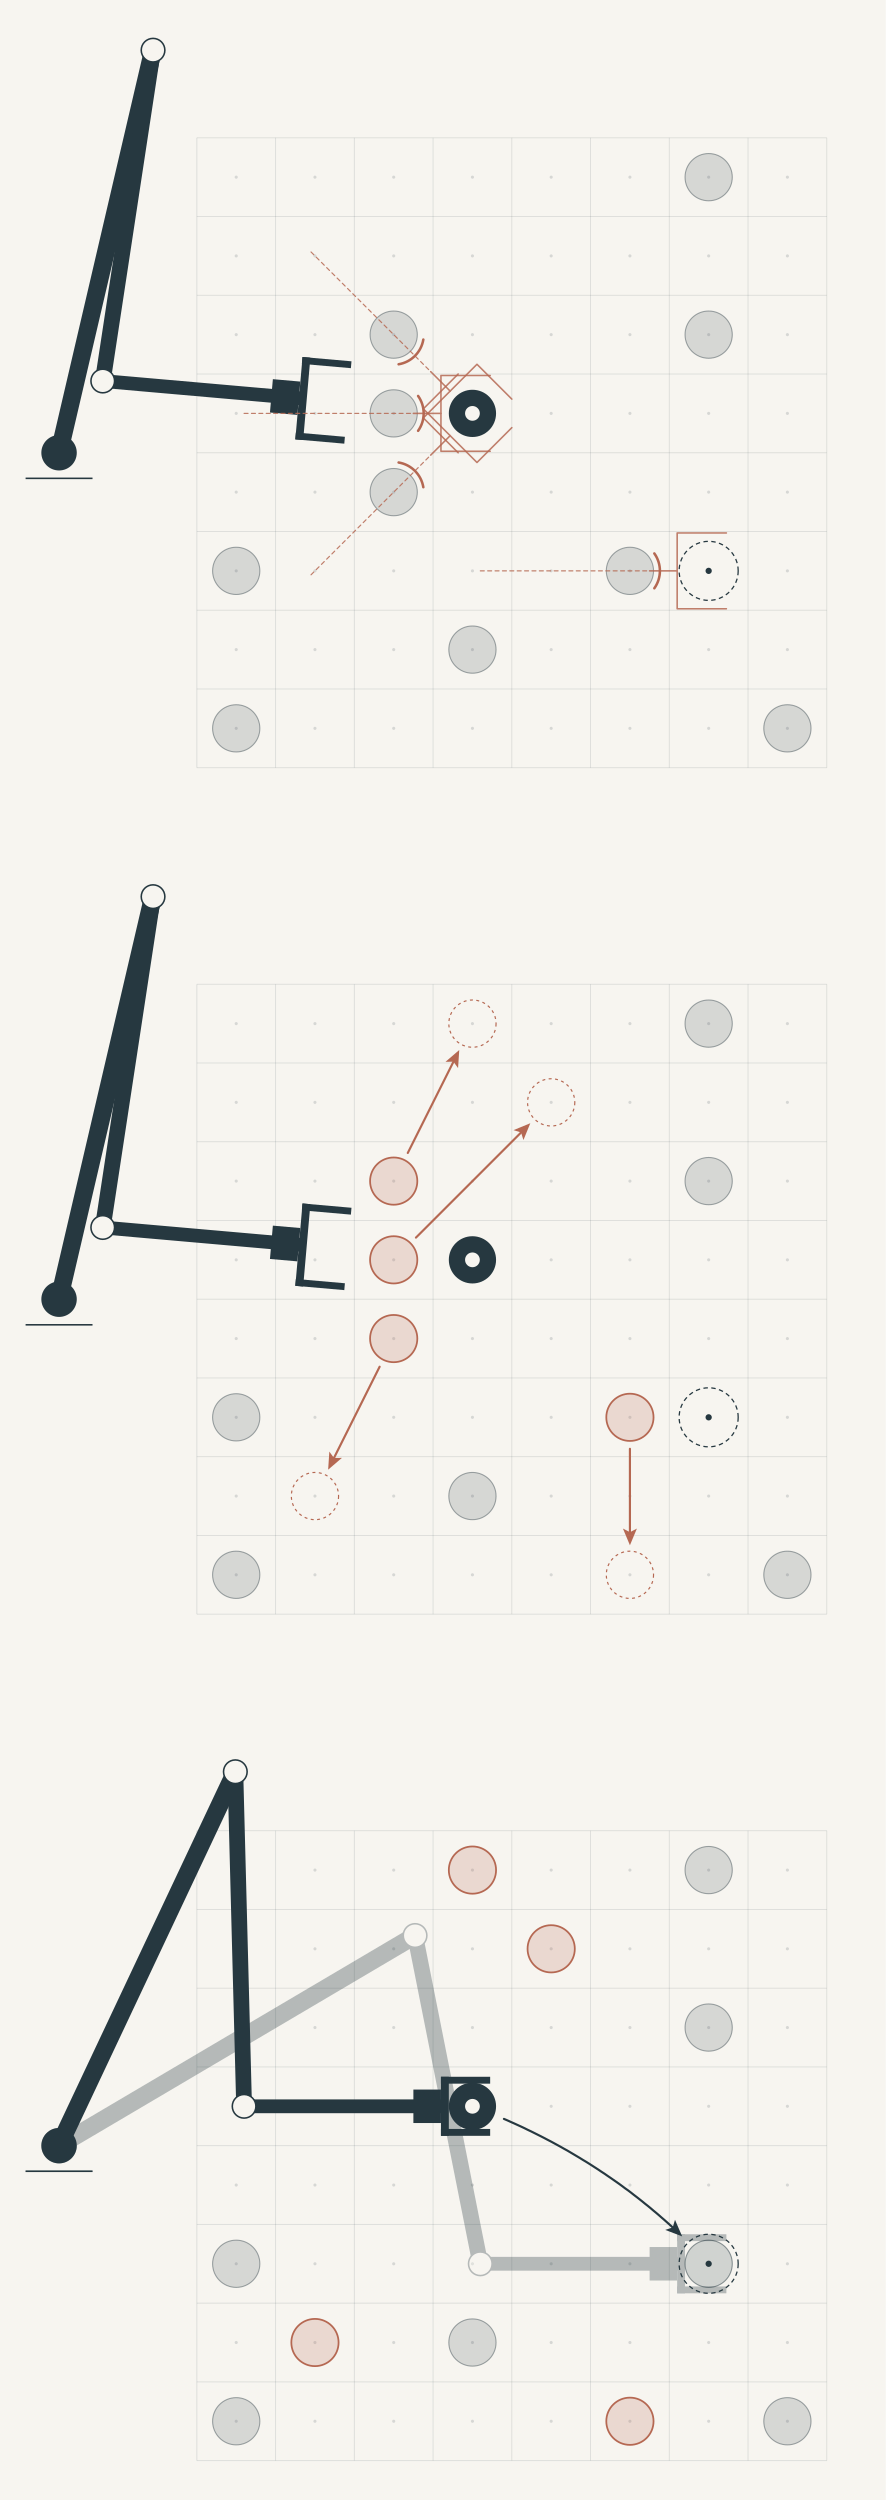
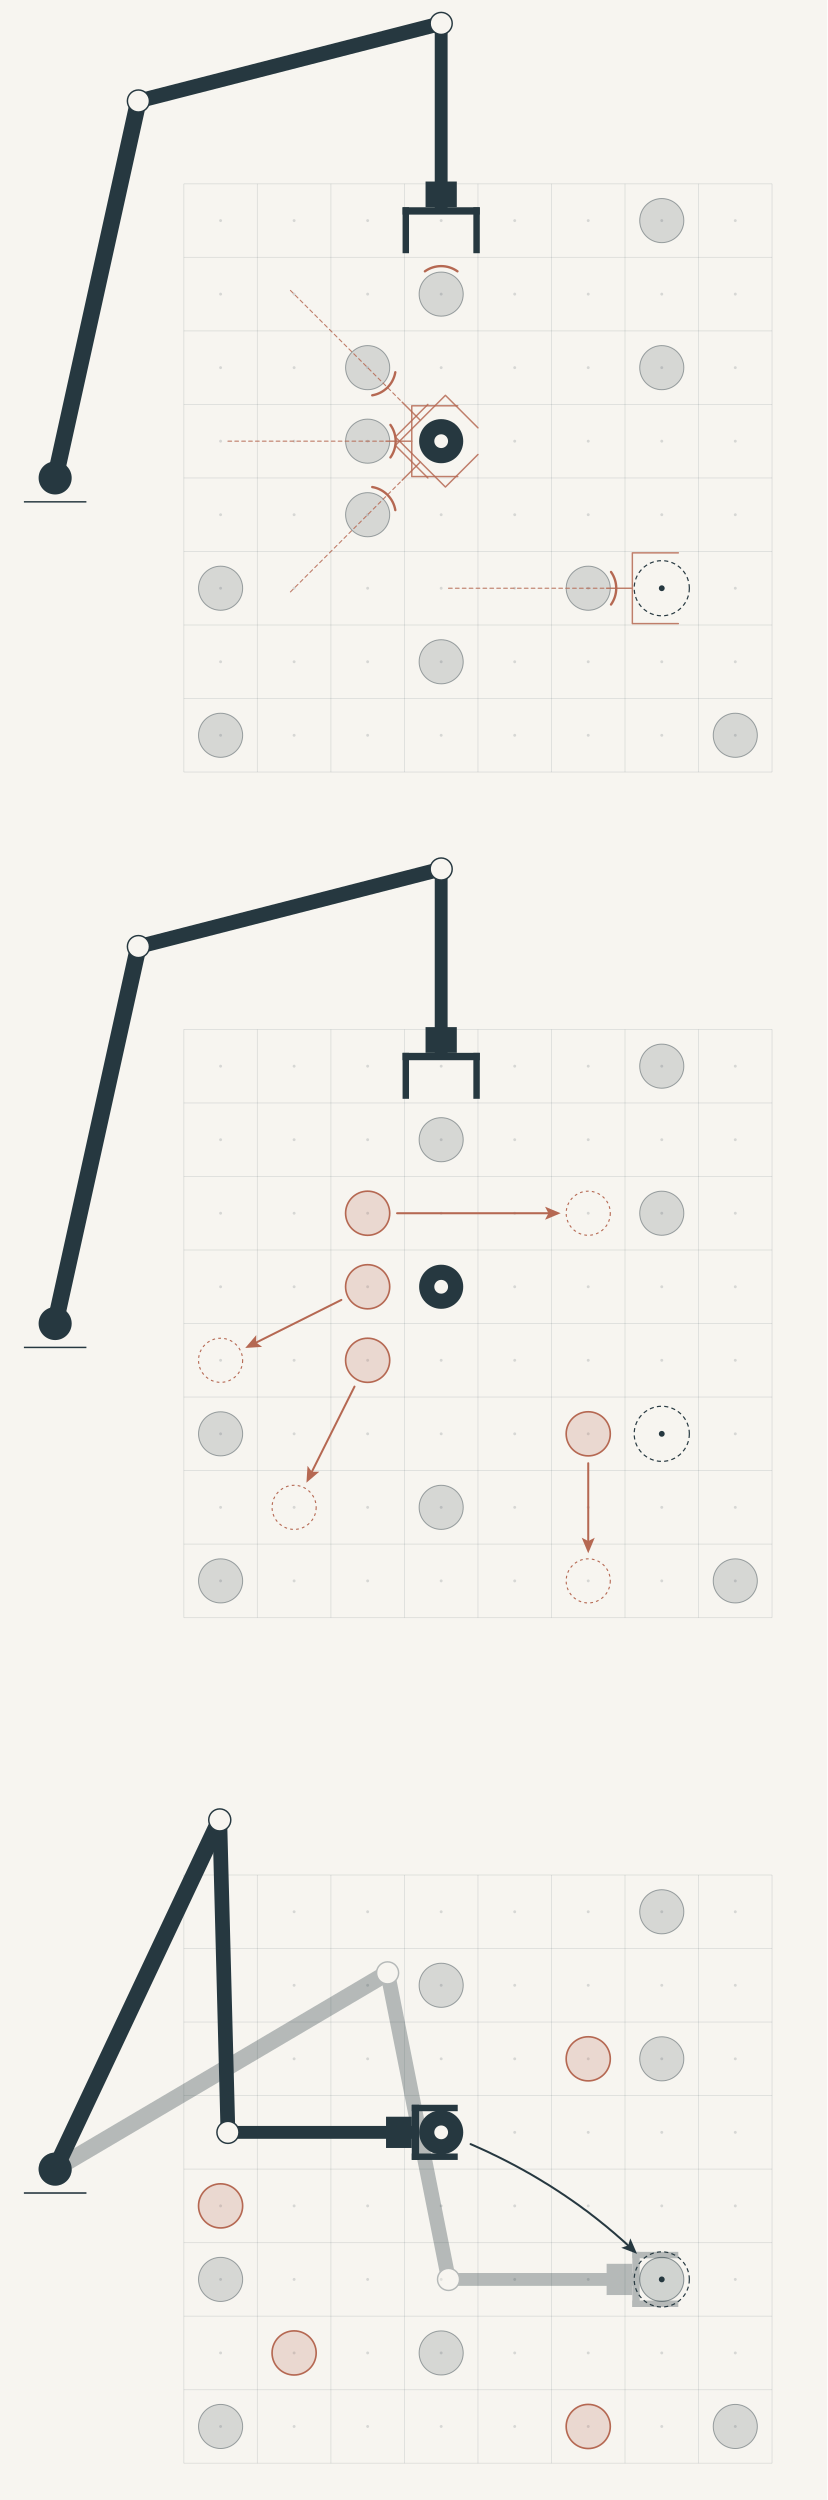
- <svg xmlns="http://www.w3.org/2000/svg" viewBox="0 0 900 2540" width="900" height="2540" fill="none" shape-rendering="geometricPrecision">
+ <svg xmlns="http://www.w3.org/2000/svg" viewBox="0 0 900 2720" width="900" height="2720" fill="none" shape-rendering="geometricPrecision">
  <rect width="100%" height="100%" fill="#F7F5F0" />
-   <svg id="panel-02_blocked_access" x="0" y="0" width="900" height="820" viewBox="400 60 900 820" overflow="hidden">
+   <svg id="panel-02_blocked_access" x="0" y="0" width="900" height="880" viewBox="400 0 900 880" overflow="hidden">
    <g id="lattice">
      <g id="lattice-lines" stroke="#263840" stroke-width="0.9" stroke-opacity="0.13" fill="none">
        <path d="M600,840 L600,200" />
        <path d="M680,840 L680,200" />
        <path d="M760,840 L760,200" />
        <path d="M840,840 L840,200" />
        <path d="M920,840 L920,200" />
        <path d="M1000,840 L1000,200" />
        <path d="M1080,840 L1080,200" />
        <path d="M1160,840 L1160,200" />
        <path d="M1240,840 L1240,200" />
        <path d="M600,840 L1240,840" />
        <path d="M600,760 L1240,760" />
        <path d="M600,680 L1240,680" />
        <path d="M600,600 L1240,600" />
        <path d="M600,520 L1240,520" />
        <path d="M600,440 L1240,440" />
        <path d="M600,360 L1240,360" />
        <path d="M600,280 L1240,280" />
        <path d="M600,200 L1240,200" />
      </g>
      <g id="lattice-centres">
        <circle cx="640" cy="800" r="1.6" fill="#263840" fill-opacity="0.16" />
        <circle cx="720" cy="800" r="1.6" fill="#263840" fill-opacity="0.16" />
        <circle cx="800" cy="800" r="1.6" fill="#263840" fill-opacity="0.16" />
        <circle cx="880" cy="800" r="1.6" fill="#263840" fill-opacity="0.16" />
        <circle cx="960" cy="800" r="1.6" fill="#263840" fill-opacity="0.16" />
        <circle cx="1040" cy="800" r="1.6" fill="#263840" fill-opacity="0.16" />
        <circle cx="1120" cy="800" r="1.6" fill="#263840" fill-opacity="0.16" />
        <circle cx="1200" cy="800" r="1.6" fill="#263840" fill-opacity="0.16" />
        <circle cx="640" cy="720" r="1.6" fill="#263840" fill-opacity="0.16" />
        <circle cx="720" cy="720" r="1.6" fill="#263840" fill-opacity="0.16" />
        <circle cx="800" cy="720" r="1.6" fill="#263840" fill-opacity="0.16" />
        <circle cx="880" cy="720" r="1.6" fill="#263840" fill-opacity="0.16" />
        <circle cx="960" cy="720" r="1.6" fill="#263840" fill-opacity="0.16" />
        <circle cx="1040" cy="720" r="1.6" fill="#263840" fill-opacity="0.16" />
        <circle cx="1120" cy="720" r="1.6" fill="#263840" fill-opacity="0.16" />
        <circle cx="1200" cy="720" r="1.6" fill="#263840" fill-opacity="0.16" />
        <circle cx="640" cy="640" r="1.6" fill="#263840" fill-opacity="0.16" />
        <circle cx="720" cy="640" r="1.6" fill="#263840" fill-opacity="0.16" />
        <circle cx="800" cy="640" r="1.6" fill="#263840" fill-opacity="0.16" />
        <circle cx="880" cy="640" r="1.6" fill="#263840" fill-opacity="0.16" />
        <circle cx="960" cy="640" r="1.6" fill="#263840" fill-opacity="0.16" />
        <circle cx="1040" cy="640" r="1.6" fill="#263840" fill-opacity="0.16" />
        <circle cx="1120" cy="640" r="1.6" fill="#263840" fill-opacity="0.16" />
        <circle cx="1200" cy="640" r="1.6" fill="#263840" fill-opacity="0.16" />
        <circle cx="640" cy="560" r="1.6" fill="#263840" fill-opacity="0.16" />
        <circle cx="720" cy="560" r="1.6" fill="#263840" fill-opacity="0.16" />
        <circle cx="800" cy="560" r="1.6" fill="#263840" fill-opacity="0.16" />
        <circle cx="880" cy="560" r="1.6" fill="#263840" fill-opacity="0.16" />
        <circle cx="960" cy="560" r="1.6" fill="#263840" fill-opacity="0.16" />
        <circle cx="1040" cy="560" r="1.6" fill="#263840" fill-opacity="0.16" />
        <circle cx="1120" cy="560" r="1.6" fill="#263840" fill-opacity="0.16" />
        <circle cx="1200" cy="560" r="1.6" fill="#263840" fill-opacity="0.16" />
        <circle cx="640" cy="480" r="1.6" fill="#263840" fill-opacity="0.16" />
        <circle cx="720" cy="480" r="1.6" fill="#263840" fill-opacity="0.16" />
        <circle cx="800" cy="480" r="1.6" fill="#263840" fill-opacity="0.16" />
        <circle cx="880" cy="480" r="1.6" fill="#263840" fill-opacity="0.16" />
        <circle cx="960" cy="480" r="1.6" fill="#263840" fill-opacity="0.16" />
        <circle cx="1040" cy="480" r="1.6" fill="#263840" fill-opacity="0.16" />
        <circle cx="1120" cy="480" r="1.6" fill="#263840" fill-opacity="0.16" />
        <circle cx="1200" cy="480" r="1.6" fill="#263840" fill-opacity="0.16" />
        <circle cx="640" cy="400" r="1.6" fill="#263840" fill-opacity="0.16" />
        <circle cx="720" cy="400" r="1.6" fill="#263840" fill-opacity="0.16" />
        <circle cx="800" cy="400" r="1.6" fill="#263840" fill-opacity="0.16" />
        <circle cx="880" cy="400" r="1.6" fill="#263840" fill-opacity="0.16" />
        <circle cx="960" cy="400" r="1.6" fill="#263840" fill-opacity="0.16" />
        <circle cx="1040" cy="400" r="1.6" fill="#263840" fill-opacity="0.16" />
        <circle cx="1120" cy="400" r="1.6" fill="#263840" fill-opacity="0.16" />
        <circle cx="1200" cy="400" r="1.6" fill="#263840" fill-opacity="0.16" />
        <circle cx="640" cy="320" r="1.6" fill="#263840" fill-opacity="0.16" />
        <circle cx="720" cy="320" r="1.6" fill="#263840" fill-opacity="0.16" />
        <circle cx="800" cy="320" r="1.6" fill="#263840" fill-opacity="0.16" />
        <circle cx="880" cy="320" r="1.6" fill="#263840" fill-opacity="0.16" />
        <circle cx="960" cy="320" r="1.6" fill="#263840" fill-opacity="0.16" />
        <circle cx="1040" cy="320" r="1.6" fill="#263840" fill-opacity="0.16" />
        <circle cx="1120" cy="320" r="1.6" fill="#263840" fill-opacity="0.16" />
        <circle cx="1200" cy="320" r="1.6" fill="#263840" fill-opacity="0.16" />
        <circle cx="640" cy="240" r="1.6" fill="#263840" fill-opacity="0.16" />
        <circle cx="720" cy="240" r="1.6" fill="#263840" fill-opacity="0.16" />
        <circle cx="800" cy="240" r="1.6" fill="#263840" fill-opacity="0.16" />
        <circle cx="880" cy="240" r="1.6" fill="#263840" fill-opacity="0.16" />
        <circle cx="960" cy="240" r="1.6" fill="#263840" fill-opacity="0.16" />
        <circle cx="1040" cy="240" r="1.6" fill="#263840" fill-opacity="0.16" />
        <circle cx="1120" cy="240" r="1.6" fill="#263840" fill-opacity="0.16" />
        <circle cx="1200" cy="240" r="1.6" fill="#263840" fill-opacity="0.16" />
      </g>
    </g>
    <g id="goal">
      <circle cx="1120" cy="640" r="30" fill="none" stroke="#263840" stroke-width="1.3" stroke-dasharray="4.5 3.5" />
      <circle cx="1120" cy="640" r="3.2" fill="#263840" />
    </g>
    <g id="discs-context">
      <circle cx="1120" cy="240" r="24" id="c0" fill="#263840" fill-opacity="0.16" stroke="#263840" stroke-opacity="0.42" stroke-width="1.1" />
      <circle cx="1120" cy="400" r="24" id="c1" fill="#263840" fill-opacity="0.16" stroke="#263840" stroke-opacity="0.42" stroke-width="1.1" />
      <circle cx="640" cy="800" r="24" id="c2" fill="#263840" fill-opacity="0.16" stroke="#263840" stroke-opacity="0.42" stroke-width="1.1" />
      <circle cx="880" cy="720" r="24" id="c3" fill="#263840" fill-opacity="0.16" stroke="#263840" stroke-opacity="0.42" stroke-width="1.1" />
      <circle cx="1200" cy="800" r="24" id="c4" fill="#263840" fill-opacity="0.16" stroke="#263840" stroke-opacity="0.42" stroke-width="1.1" />
      <circle cx="640" cy="640" r="24" id="c5" fill="#263840" fill-opacity="0.16" stroke="#263840" stroke-opacity="0.42" stroke-width="1.1" />
+       <circle cx="880" cy="320" r="24" id="c6" fill="#263840" fill-opacity="0.16" stroke="#263840" stroke-opacity="0.42" stroke-width="1.1" />
    </g>
    <g id="blockers-initial">
      <circle cx="800" cy="400" r="24" id="b1" fill="#263840" fill-opacity="0.16" stroke="#263840" stroke-opacity="0.42" stroke-width="1.1" />
      <circle cx="800" cy="560" r="24" id="b2" fill="#263840" fill-opacity="0.16" stroke="#263840" stroke-opacity="0.42" stroke-width="1.1" />
      <circle cx="800" cy="480" r="24" id="b3" fill="#263840" fill-opacity="0.16" stroke="#263840" stroke-opacity="0.42" stroke-width="1.1" />
      <circle cx="1040" cy="640" r="24" id="b4" fill="#263840" fill-opacity="0.16" stroke="#263840" stroke-opacity="0.42" stroke-width="1.1" />
    </g>
    <g id="target">
      <circle cx="880" cy="480" r="24" fill="#263840" />
      <circle cx="880" cy="480" r="7.5" fill="#F7F5F0" />
    </g>
    <g id="robot-approach" opacity="1">
      <path d="M426,546 L494,546" stroke="#263840" stroke-width="1.6" />
      <circle cx="460" cy="520" r="18" fill="#263840" />
      <circle cx="460" cy="520" r="5.5" fill="#F7F5F0" />
-       <path d="M460,520 L555.5,111" stroke="#263840" stroke-width="18" stroke-linecap="round" />
-       <path d="M555.5,111 L504.4,447.1" stroke="#263840" stroke-width="16" stroke-linecap="round" />
-       <path d="M504.4,447.1 L703.7,464.6" stroke="#263840" stroke-width="14" stroke-linecap="round" />
-       <rect x="-14" y="-17" width="28" height="34" transform="translate(689.7 463.4) rotate(5)" fill="#263840" />
-       <rect x="-4" y="-42" width="8" height="84" transform="translate(707.7 464.9) rotate(5)" fill="#263840" />
-       <rect x="-25" y="-3.5" width="50" height="7" transform="translate(725.2 505.1) rotate(5)" fill="#263840" />
-       <rect x="-25" y="-3.5" width="50" height="7" transform="translate(731.9 428.4) rotate(5)" fill="#263840" />
-       <circle cx="555.5" cy="111" r="12" fill="#F7F5F0" stroke="#263840" stroke-width="1.6" />
-       <circle cx="504.4" cy="447.1" r="12" fill="#F7F5F0" stroke="#263840" stroke-width="1.6" />
+       <path d="M460,520 L550.6,109.9" stroke="#263840" stroke-width="18" stroke-linecap="round" />
+       <path d="M550.6,109.9 L880,25.5" stroke="#263840" stroke-width="16" stroke-linecap="round" />
+       <path d="M880,25.5 L880,225.5" stroke="#263840" stroke-width="14" stroke-linecap="round" />
+       <rect x="-14" y="-17" width="28" height="34" transform="translate(880 211.5) rotate(90)" fill="#263840" />
+       <rect x="-4" y="-42" width="8" height="84" transform="translate(880 229.5) rotate(90)" fill="#263840" />
+       <rect x="-25" y="-3.5" width="50" height="7" transform="translate(841.5 250.5) rotate(90)" fill="#263840" />
+       <rect x="-25" y="-3.5" width="50" height="7" transform="translate(918.5 250.5) rotate(90)" fill="#263840" />
+       <circle cx="550.6" cy="109.9" r="12" fill="#F7F5F0" stroke="#263840" stroke-width="1.6" />
+       <circle cx="880" cy="25.5" r="12" fill="#F7F5F0" stroke="#263840" stroke-width="1.6" />
    </g>
    <g id="blocked-modes">
      <g id="mode-target-0" opacity="0.85">
        <path d="M648,480 L820,480" stroke="#B56852" stroke-width="1.2" stroke-dasharray="4 3.5" stroke-linecap="round" />
        <path d="M820,480 L848,480" stroke="#B56852" stroke-width="1.6" stroke-linecap="round" />
        <path d="M898,441.5 L848,441.5 L848,518.5 L898,518.5" stroke="#B56852" stroke-width="1.6" stroke-linecap="round" stroke-linejoin="round" fill="none" />
      </g>
      <g id="mode-target-1" opacity="0.85">
        <path d="M716,644 L837.6,522.4" stroke="#B56852" stroke-width="1.2" stroke-dasharray="4 3.5" stroke-linecap="round" />
        <path d="M837.6,522.4 L857.4,502.6" stroke="#B56852" stroke-width="1.6" stroke-linecap="round" />
        <path d="M865.5,440 L830.1,475.4 L884.6,529.9 L920,494.5" stroke="#B56852" stroke-width="1.6" stroke-linecap="round" stroke-linejoin="round" fill="none" />
      </g>
      <g id="mode-target-2" opacity="0.85">
        <path d="M716,316 L837.6,437.6" stroke="#B56852" stroke-width="1.2" stroke-dasharray="4 3.5" stroke-linecap="round" />
        <path d="M837.6,437.6 L857.4,457.4" stroke="#B56852" stroke-width="1.6" stroke-linecap="round" />
        <path d="M920,465.5 L884.6,430.1 L830.1,484.6 L865.5,520" stroke="#B56852" stroke-width="1.6" stroke-linecap="round" stroke-linejoin="round" fill="none" />
      </g>
      <g id="mode-goal-3" opacity="0.85">
        <path d="M888,640 L1060,640" stroke="#B56852" stroke-width="1.2" stroke-dasharray="4 3.5" stroke-linecap="round" />
        <path d="M1060,640 L1088,640" stroke="#B56852" stroke-width="1.6" stroke-linecap="round" />
        <path d="M1138,601.5 L1088,601.5 L1088,678.5 L1138,678.5" stroke="#B56852" stroke-width="1.6" stroke-linecap="round" stroke-linejoin="round" fill="none" />
      </g>
    </g>
    <g id="blocked-contacts">
      <path id="contact-b1" d="M805,430.1 A30.5,30.5 0 0 0 830.1,405" fill="none" stroke="#B56852" stroke-width="2.6" stroke-linecap="round" />
      <path id="contact-b2" d="M830.1,555 A30.5,30.5 0 0 0 805,529.9" fill="none" stroke="#B56852" stroke-width="2.6" stroke-linecap="round" />
      <path id="contact-b3" d="M824.8,497.7 A30.5,30.5 0 0 0 824.8,462.3" fill="none" stroke="#B56852" stroke-width="2.6" stroke-linecap="round" />
      <path id="contact-b4" d="M1064.8,657.7 A30.5,30.5 0 0 0 1064.8,622.3" fill="none" stroke="#B56852" stroke-width="2.6" stroke-linecap="round" />
+       <path id="contact-c6" d="M897.7,295.2 A30.5,30.5 0 0 0 862.3,295.2" fill="none" stroke="#B56852" stroke-width="2.6" stroke-linecap="round" />
    </g>
  </svg>
-   <svg id="panel-04_relocation_arrows" x="0" y="860" width="900" height="820" viewBox="400 60 900 820" overflow="hidden">
+   <svg id="panel-04_relocation_arrows" x="0" y="920" width="900" height="880" viewBox="400 0 900 880" overflow="hidden">
    <g id="lattice">
      <g id="lattice-lines" stroke="#263840" stroke-width="0.9" stroke-opacity="0.13" fill="none">
        <path d="M600,840 L600,200" />
        <path d="M680,840 L680,200" />
        <path d="M760,840 L760,200" />
        <path d="M840,840 L840,200" />
        <path d="M920,840 L920,200" />
        <path d="M1000,840 L1000,200" />
        <path d="M1080,840 L1080,200" />
        <path d="M1160,840 L1160,200" />
        <path d="M1240,840 L1240,200" />
        <path d="M600,840 L1240,840" />
        <path d="M600,760 L1240,760" />
        <path d="M600,680 L1240,680" />
        <path d="M600,600 L1240,600" />
        <path d="M600,520 L1240,520" />
        <path d="M600,440 L1240,440" />
        <path d="M600,360 L1240,360" />
        <path d="M600,280 L1240,280" />
        <path d="M600,200 L1240,200" />
      </g>
      <g id="lattice-centres">
        <circle cx="640" cy="800" r="1.6" fill="#263840" fill-opacity="0.16" />
        <circle cx="720" cy="800" r="1.6" fill="#263840" fill-opacity="0.16" />
        <circle cx="800" cy="800" r="1.6" fill="#263840" fill-opacity="0.16" />
        <circle cx="880" cy="800" r="1.6" fill="#263840" fill-opacity="0.16" />
        <circle cx="960" cy="800" r="1.6" fill="#263840" fill-opacity="0.16" />
        <circle cx="1040" cy="800" r="1.6" fill="#263840" fill-opacity="0.16" />
        <circle cx="1120" cy="800" r="1.6" fill="#263840" fill-opacity="0.16" />
        <circle cx="1200" cy="800" r="1.6" fill="#263840" fill-opacity="0.16" />
        <circle cx="640" cy="720" r="1.6" fill="#263840" fill-opacity="0.16" />
        <circle cx="720" cy="720" r="1.6" fill="#263840" fill-opacity="0.16" />
        <circle cx="800" cy="720" r="1.6" fill="#263840" fill-opacity="0.16" />
        <circle cx="880" cy="720" r="1.6" fill="#263840" fill-opacity="0.16" />
        <circle cx="960" cy="720" r="1.6" fill="#263840" fill-opacity="0.16" />
        <circle cx="1040" cy="720" r="1.6" fill="#263840" fill-opacity="0.16" />
        <circle cx="1120" cy="720" r="1.6" fill="#263840" fill-opacity="0.16" />
        <circle cx="1200" cy="720" r="1.6" fill="#263840" fill-opacity="0.16" />
        <circle cx="640" cy="640" r="1.6" fill="#263840" fill-opacity="0.16" />
        <circle cx="720" cy="640" r="1.6" fill="#263840" fill-opacity="0.16" />
        <circle cx="800" cy="640" r="1.6" fill="#263840" fill-opacity="0.16" />
        <circle cx="880" cy="640" r="1.6" fill="#263840" fill-opacity="0.16" />
        <circle cx="960" cy="640" r="1.6" fill="#263840" fill-opacity="0.16" />
        <circle cx="1040" cy="640" r="1.6" fill="#263840" fill-opacity="0.16" />
        <circle cx="1120" cy="640" r="1.6" fill="#263840" fill-opacity="0.16" />
        <circle cx="1200" cy="640" r="1.6" fill="#263840" fill-opacity="0.16" />
        <circle cx="640" cy="560" r="1.6" fill="#263840" fill-opacity="0.16" />
        <circle cx="720" cy="560" r="1.6" fill="#263840" fill-opacity="0.16" />
        <circle cx="800" cy="560" r="1.6" fill="#263840" fill-opacity="0.16" />
        <circle cx="880" cy="560" r="1.6" fill="#263840" fill-opacity="0.16" />
        <circle cx="960" cy="560" r="1.6" fill="#263840" fill-opacity="0.16" />
        <circle cx="1040" cy="560" r="1.6" fill="#263840" fill-opacity="0.16" />
        <circle cx="1120" cy="560" r="1.6" fill="#263840" fill-opacity="0.16" />
        <circle cx="1200" cy="560" r="1.6" fill="#263840" fill-opacity="0.16" />
        <circle cx="640" cy="480" r="1.6" fill="#263840" fill-opacity="0.16" />
        <circle cx="720" cy="480" r="1.6" fill="#263840" fill-opacity="0.16" />
        <circle cx="800" cy="480" r="1.6" fill="#263840" fill-opacity="0.16" />
        <circle cx="880" cy="480" r="1.6" fill="#263840" fill-opacity="0.16" />
        <circle cx="960" cy="480" r="1.6" fill="#263840" fill-opacity="0.16" />
        <circle cx="1040" cy="480" r="1.6" fill="#263840" fill-opacity="0.16" />
        <circle cx="1120" cy="480" r="1.6" fill="#263840" fill-opacity="0.16" />
        <circle cx="1200" cy="480" r="1.6" fill="#263840" fill-opacity="0.16" />
        <circle cx="640" cy="400" r="1.6" fill="#263840" fill-opacity="0.16" />
        <circle cx="720" cy="400" r="1.6" fill="#263840" fill-opacity="0.16" />
        <circle cx="800" cy="400" r="1.6" fill="#263840" fill-opacity="0.16" />
        <circle cx="880" cy="400" r="1.6" fill="#263840" fill-opacity="0.16" />
        <circle cx="960" cy="400" r="1.6" fill="#263840" fill-opacity="0.16" />
        <circle cx="1040" cy="400" r="1.6" fill="#263840" fill-opacity="0.16" />
        <circle cx="1120" cy="400" r="1.6" fill="#263840" fill-opacity="0.16" />
        <circle cx="1200" cy="400" r="1.6" fill="#263840" fill-opacity="0.16" />
        <circle cx="640" cy="320" r="1.6" fill="#263840" fill-opacity="0.16" />
        <circle cx="720" cy="320" r="1.6" fill="#263840" fill-opacity="0.16" />
        <circle cx="800" cy="320" r="1.6" fill="#263840" fill-opacity="0.16" />
        <circle cx="880" cy="320" r="1.6" fill="#263840" fill-opacity="0.16" />
        <circle cx="960" cy="320" r="1.6" fill="#263840" fill-opacity="0.16" />
        <circle cx="1040" cy="320" r="1.6" fill="#263840" fill-opacity="0.16" />
        <circle cx="1120" cy="320" r="1.6" fill="#263840" fill-opacity="0.16" />
        <circle cx="1200" cy="320" r="1.6" fill="#263840" fill-opacity="0.16" />
        <circle cx="640" cy="240" r="1.6" fill="#263840" fill-opacity="0.16" />
        <circle cx="720" cy="240" r="1.6" fill="#263840" fill-opacity="0.16" />
        <circle cx="800" cy="240" r="1.6" fill="#263840" fill-opacity="0.16" />
        <circle cx="880" cy="240" r="1.6" fill="#263840" fill-opacity="0.16" />
        <circle cx="960" cy="240" r="1.6" fill="#263840" fill-opacity="0.16" />
        <circle cx="1040" cy="240" r="1.6" fill="#263840" fill-opacity="0.16" />
        <circle cx="1120" cy="240" r="1.6" fill="#263840" fill-opacity="0.16" />
        <circle cx="1200" cy="240" r="1.6" fill="#263840" fill-opacity="0.16" />
      </g>
    </g>
    <g id="goal">
      <circle cx="1120" cy="640" r="30" fill="none" stroke="#263840" stroke-width="1.3" stroke-dasharray="4.5 3.5" />
      <circle cx="1120" cy="640" r="3.2" fill="#263840" />
    </g>
    <g id="discs-context">
      <circle cx="1120" cy="240" r="24" id="c0" fill="#263840" fill-opacity="0.16" stroke="#263840" stroke-opacity="0.42" stroke-width="1.1" />
      <circle cx="1120" cy="400" r="24" id="c1" fill="#263840" fill-opacity="0.16" stroke="#263840" stroke-opacity="0.42" stroke-width="1.1" />
      <circle cx="640" cy="800" r="24" id="c2" fill="#263840" fill-opacity="0.16" stroke="#263840" stroke-opacity="0.42" stroke-width="1.1" />
      <circle cx="880" cy="720" r="24" id="c3" fill="#263840" fill-opacity="0.16" stroke="#263840" stroke-opacity="0.42" stroke-width="1.1" />
      <circle cx="1200" cy="800" r="24" id="c4" fill="#263840" fill-opacity="0.16" stroke="#263840" stroke-opacity="0.42" stroke-width="1.1" />
      <circle cx="640" cy="640" r="24" id="c5" fill="#263840" fill-opacity="0.16" stroke="#263840" stroke-opacity="0.42" stroke-width="1.1" />
+       <circle cx="880" cy="320" r="24" id="c6" fill="#263840" fill-opacity="0.16" stroke="#263840" stroke-opacity="0.42" stroke-width="1.1" />
    </g>
    <g id="blockers-highlight">
      <circle cx="800" cy="400" r="24" id="b1-hl" fill="#B56852" fill-opacity="0.20" stroke="#B56852" stroke-width="1.8" />
      <circle cx="800" cy="560" r="24" id="b2-hl" fill="#B56852" fill-opacity="0.20" stroke="#B56852" stroke-width="1.8" />
      <circle cx="800" cy="480" r="24" id="b3-hl" fill="#B56852" fill-opacity="0.20" stroke="#B56852" stroke-width="1.8" />
      <circle cx="1040" cy="640" r="24" id="b4-hl" fill="#B56852" fill-opacity="0.20" stroke="#B56852" stroke-width="1.8" />
    </g>
    <g id="destinations">
-       <circle cx="880" cy="240" r="24" id="dest-b1" fill="none" stroke="#B56852" stroke-width="1.2" stroke-dasharray="3 3.5" />
+       <circle cx="1040" cy="400" r="24" id="dest-b1" fill="none" stroke="#B56852" stroke-width="1.2" stroke-dasharray="3 3.5" />
      <circle cx="720" cy="720" r="24" id="dest-b2" fill="none" stroke="#B56852" stroke-width="1.2" stroke-dasharray="3 3.5" />
-       <circle cx="960" cy="320" r="24" id="dest-b3" fill="none" stroke="#B56852" stroke-width="1.2" stroke-dasharray="3 3.5" />
+       <circle cx="640" cy="560" r="24" id="dest-b3" fill="none" stroke="#B56852" stroke-width="1.2" stroke-dasharray="3 3.5" />
      <circle cx="1040" cy="800" r="24" id="dest-b4" fill="none" stroke="#B56852" stroke-width="1.2" stroke-dasharray="3 3.5" />
    </g>
    <g id="target">
      <circle cx="880" cy="480" r="24" fill="#263840" />
      <circle cx="880" cy="480" r="7.5" fill="#F7F5F0" />
    </g>
    <g id="robot-approach" opacity="1">
      <path d="M426,546 L494,546" stroke="#263840" stroke-width="1.6" />
      <circle cx="460" cy="520" r="18" fill="#263840" />
      <circle cx="460" cy="520" r="5.5" fill="#F7F5F0" />
-       <path d="M460,520 L555.5,111" stroke="#263840" stroke-width="18" stroke-linecap="round" />
-       <path d="M555.5,111 L504.4,447.1" stroke="#263840" stroke-width="16" stroke-linecap="round" />
-       <path d="M504.4,447.1 L703.7,464.6" stroke="#263840" stroke-width="14" stroke-linecap="round" />
-       <rect x="-14" y="-17" width="28" height="34" transform="translate(689.7 463.4) rotate(5)" fill="#263840" />
-       <rect x="-4" y="-42" width="8" height="84" transform="translate(707.7 464.9) rotate(5)" fill="#263840" />
-       <rect x="-25" y="-3.5" width="50" height="7" transform="translate(725.2 505.1) rotate(5)" fill="#263840" />
-       <rect x="-25" y="-3.5" width="50" height="7" transform="translate(731.9 428.4) rotate(5)" fill="#263840" />
-       <circle cx="555.5" cy="111" r="12" fill="#F7F5F0" stroke="#263840" stroke-width="1.6" />
-       <circle cx="504.4" cy="447.1" r="12" fill="#F7F5F0" stroke="#263840" stroke-width="1.6" />
+       <path d="M460,520 L550.6,109.9" stroke="#263840" stroke-width="18" stroke-linecap="round" />
+       <path d="M550.6,109.9 L880,25.5" stroke="#263840" stroke-width="16" stroke-linecap="round" />
+       <path d="M880,25.5 L880,225.5" stroke="#263840" stroke-width="14" stroke-linecap="round" />
+       <rect x="-14" y="-17" width="28" height="34" transform="translate(880 211.5) rotate(90)" fill="#263840" />
+       <rect x="-4" y="-42" width="8" height="84" transform="translate(880 229.5) rotate(90)" fill="#263840" />
+       <rect x="-25" y="-3.5" width="50" height="7" transform="translate(841.5 250.5) rotate(90)" fill="#263840" />
+       <rect x="-25" y="-3.5" width="50" height="7" transform="translate(918.5 250.5) rotate(90)" fill="#263840" />
+       <circle cx="550.6" cy="109.9" r="12" fill="#F7F5F0" stroke="#263840" stroke-width="1.6" />
+       <circle cx="880" cy="25.5" r="12" fill="#F7F5F0" stroke="#263840" stroke-width="1.6" />
    </g>
    <g id="relocation-arrows">
      <g id="move-b1">
-         <path d="M814.3,371.4 L861.3,277.5" stroke="#B56852" stroke-width="2.2" stroke-linecap="round" fill="none" />
-         <path d="M866.6,266.8 L852.6,278.8 L860.7,278.7 L865.4,285.2 L866.6,266.8" fill="#B56852" stroke="none" />
+         <path d="M832,400 L998.1,400" stroke="#B56852" stroke-width="2.2" stroke-linecap="round" fill="none" />
+         <path d="M1010,400 L993,392.9 L996.7,400 L993,407.1 L1010,400" fill="#B56852" stroke="none" />
      </g>
      <g id="move-b2">
        <path d="M785.7,588.6 L738.7,682.5" stroke="#B56852" stroke-width="2.2" stroke-linecap="round" fill="none" />
        <path d="M733.4,693.2 L747.4,681.2 L739.3,681.3 L734.6,674.8 L733.4,693.2" fill="#B56852" stroke="none" />
      </g>
      <g id="move-b3">
-         <path d="M822.6,457.4 L930.4,349.6" stroke="#B56852" stroke-width="2.2" stroke-linecap="round" fill="none" />
-         <path d="M938.8,341.2 L921.7,348.2 L929.4,350.6 L931.8,358.3 L938.8,341.2" fill="#B56852" stroke="none" />
+         <path d="M771.4,494.3 L677.5,541.3" stroke="#B56852" stroke-width="2.2" stroke-linecap="round" fill="none" />
+         <path d="M666.8,546.6 L685.2,545.4 L678.7,540.7 L678.8,532.6 L666.8,546.6" fill="#B56852" stroke="none" />
      </g>
      <g id="move-b4">
        <path d="M1040,672 L1040,758.1" stroke="#B56852" stroke-width="2.2" stroke-linecap="round" fill="none" />
        <path d="M1040,770 L1047.1,753 L1040,756.7 L1032.9,753 L1040,770" fill="#B56852" stroke="none" />
      </g>
    </g>
  </svg>
-   <svg id="panel-06_feasible_transfer" x="0" y="1720" width="900" height="820" viewBox="400 60 900 820" overflow="hidden">
+   <svg id="panel-06_feasible_transfer" x="0" y="1840" width="900" height="880" viewBox="400 0 900 880" overflow="hidden">
    <g id="lattice">
      <g id="lattice-lines" stroke="#263840" stroke-width="0.9" stroke-opacity="0.13" fill="none">
        <path d="M600,840 L600,200" />
        <path d="M680,840 L680,200" />
        <path d="M760,840 L760,200" />
        <path d="M840,840 L840,200" />
        <path d="M920,840 L920,200" />
        <path d="M1000,840 L1000,200" />
        <path d="M1080,840 L1080,200" />
        <path d="M1160,840 L1160,200" />
        <path d="M1240,840 L1240,200" />
        <path d="M600,840 L1240,840" />
        <path d="M600,760 L1240,760" />
        <path d="M600,680 L1240,680" />
        <path d="M600,600 L1240,600" />
        <path d="M600,520 L1240,520" />
        <path d="M600,440 L1240,440" />
        <path d="M600,360 L1240,360" />
        <path d="M600,280 L1240,280" />
        <path d="M600,200 L1240,200" />
      </g>
      <g id="lattice-centres">
        <circle cx="640" cy="800" r="1.6" fill="#263840" fill-opacity="0.16" />
        <circle cx="720" cy="800" r="1.6" fill="#263840" fill-opacity="0.16" />
        <circle cx="800" cy="800" r="1.6" fill="#263840" fill-opacity="0.16" />
        <circle cx="880" cy="800" r="1.6" fill="#263840" fill-opacity="0.16" />
        <circle cx="960" cy="800" r="1.6" fill="#263840" fill-opacity="0.16" />
        <circle cx="1040" cy="800" r="1.6" fill="#263840" fill-opacity="0.16" />
        <circle cx="1120" cy="800" r="1.6" fill="#263840" fill-opacity="0.16" />
        <circle cx="1200" cy="800" r="1.6" fill="#263840" fill-opacity="0.16" />
        <circle cx="640" cy="720" r="1.6" fill="#263840" fill-opacity="0.16" />
        <circle cx="720" cy="720" r="1.6" fill="#263840" fill-opacity="0.16" />
        <circle cx="800" cy="720" r="1.6" fill="#263840" fill-opacity="0.16" />
        <circle cx="880" cy="720" r="1.6" fill="#263840" fill-opacity="0.16" />
        <circle cx="960" cy="720" r="1.6" fill="#263840" fill-opacity="0.16" />
        <circle cx="1040" cy="720" r="1.6" fill="#263840" fill-opacity="0.16" />
        <circle cx="1120" cy="720" r="1.6" fill="#263840" fill-opacity="0.16" />
        <circle cx="1200" cy="720" r="1.6" fill="#263840" fill-opacity="0.16" />
        <circle cx="640" cy="640" r="1.6" fill="#263840" fill-opacity="0.16" />
        <circle cx="720" cy="640" r="1.6" fill="#263840" fill-opacity="0.16" />
        <circle cx="800" cy="640" r="1.6" fill="#263840" fill-opacity="0.16" />
        <circle cx="880" cy="640" r="1.6" fill="#263840" fill-opacity="0.16" />
        <circle cx="960" cy="640" r="1.6" fill="#263840" fill-opacity="0.16" />
        <circle cx="1040" cy="640" r="1.6" fill="#263840" fill-opacity="0.16" />
        <circle cx="1120" cy="640" r="1.6" fill="#263840" fill-opacity="0.16" />
        <circle cx="1200" cy="640" r="1.6" fill="#263840" fill-opacity="0.16" />
        <circle cx="640" cy="560" r="1.6" fill="#263840" fill-opacity="0.16" />
        <circle cx="720" cy="560" r="1.6" fill="#263840" fill-opacity="0.16" />
        <circle cx="800" cy="560" r="1.6" fill="#263840" fill-opacity="0.16" />
        <circle cx="880" cy="560" r="1.6" fill="#263840" fill-opacity="0.16" />
        <circle cx="960" cy="560" r="1.6" fill="#263840" fill-opacity="0.16" />
        <circle cx="1040" cy="560" r="1.6" fill="#263840" fill-opacity="0.16" />
        <circle cx="1120" cy="560" r="1.6" fill="#263840" fill-opacity="0.16" />
        <circle cx="1200" cy="560" r="1.6" fill="#263840" fill-opacity="0.16" />
        <circle cx="640" cy="480" r="1.6" fill="#263840" fill-opacity="0.16" />
        <circle cx="720" cy="480" r="1.6" fill="#263840" fill-opacity="0.16" />
        <circle cx="800" cy="480" r="1.6" fill="#263840" fill-opacity="0.16" />
        <circle cx="880" cy="480" r="1.6" fill="#263840" fill-opacity="0.16" />
        <circle cx="960" cy="480" r="1.6" fill="#263840" fill-opacity="0.16" />
        <circle cx="1040" cy="480" r="1.6" fill="#263840" fill-opacity="0.16" />
        <circle cx="1120" cy="480" r="1.6" fill="#263840" fill-opacity="0.16" />
        <circle cx="1200" cy="480" r="1.6" fill="#263840" fill-opacity="0.16" />
        <circle cx="640" cy="400" r="1.6" fill="#263840" fill-opacity="0.16" />
        <circle cx="720" cy="400" r="1.6" fill="#263840" fill-opacity="0.16" />
        <circle cx="800" cy="400" r="1.6" fill="#263840" fill-opacity="0.16" />
        <circle cx="880" cy="400" r="1.6" fill="#263840" fill-opacity="0.16" />
        <circle cx="960" cy="400" r="1.6" fill="#263840" fill-opacity="0.16" />
        <circle cx="1040" cy="400" r="1.6" fill="#263840" fill-opacity="0.16" />
        <circle cx="1120" cy="400" r="1.6" fill="#263840" fill-opacity="0.16" />
        <circle cx="1200" cy="400" r="1.6" fill="#263840" fill-opacity="0.16" />
        <circle cx="640" cy="320" r="1.6" fill="#263840" fill-opacity="0.16" />
        <circle cx="720" cy="320" r="1.6" fill="#263840" fill-opacity="0.16" />
        <circle cx="800" cy="320" r="1.6" fill="#263840" fill-opacity="0.16" />
        <circle cx="880" cy="320" r="1.6" fill="#263840" fill-opacity="0.16" />
        <circle cx="960" cy="320" r="1.6" fill="#263840" fill-opacity="0.16" />
        <circle cx="1040" cy="320" r="1.6" fill="#263840" fill-opacity="0.16" />
        <circle cx="1120" cy="320" r="1.6" fill="#263840" fill-opacity="0.16" />
        <circle cx="1200" cy="320" r="1.6" fill="#263840" fill-opacity="0.16" />
        <circle cx="640" cy="240" r="1.6" fill="#263840" fill-opacity="0.16" />
        <circle cx="720" cy="240" r="1.6" fill="#263840" fill-opacity="0.16" />
        <circle cx="800" cy="240" r="1.6" fill="#263840" fill-opacity="0.16" />
        <circle cx="880" cy="240" r="1.6" fill="#263840" fill-opacity="0.16" />
        <circle cx="960" cy="240" r="1.6" fill="#263840" fill-opacity="0.16" />
        <circle cx="1040" cy="240" r="1.6" fill="#263840" fill-opacity="0.16" />
        <circle cx="1120" cy="240" r="1.6" fill="#263840" fill-opacity="0.16" />
        <circle cx="1200" cy="240" r="1.6" fill="#263840" fill-opacity="0.16" />
      </g>
    </g>
    <g id="goal">
      <circle cx="1120" cy="640" r="30" fill="none" stroke="#263840" stroke-width="1.3" stroke-dasharray="4.5 3.5" />
      <circle cx="1120" cy="640" r="3.2" fill="#263840" />
    </g>
    <g id="discs-context">
      <circle cx="1120" cy="240" r="24" id="c0" fill="#263840" fill-opacity="0.16" stroke="#263840" stroke-opacity="0.42" stroke-width="1.1" />
      <circle cx="1120" cy="400" r="24" id="c1" fill="#263840" fill-opacity="0.16" stroke="#263840" stroke-opacity="0.42" stroke-width="1.1" />
      <circle cx="640" cy="800" r="24" id="c2" fill="#263840" fill-opacity="0.16" stroke="#263840" stroke-opacity="0.42" stroke-width="1.1" />
      <circle cx="880" cy="720" r="24" id="c3" fill="#263840" fill-opacity="0.16" stroke="#263840" stroke-opacity="0.42" stroke-width="1.1" />
      <circle cx="1200" cy="800" r="24" id="c4" fill="#263840" fill-opacity="0.16" stroke="#263840" stroke-opacity="0.42" stroke-width="1.1" />
      <circle cx="640" cy="640" r="24" id="c5" fill="#263840" fill-opacity="0.16" stroke="#263840" stroke-opacity="0.42" stroke-width="1.1" />
+       <circle cx="880" cy="320" r="24" id="c6" fill="#263840" fill-opacity="0.16" stroke="#263840" stroke-opacity="0.42" stroke-width="1.1" />
    </g>
    <g id="blockers-parked">
-       <circle cx="880" cy="240" r="24" id="b1-parked" fill="#B56852" fill-opacity="0.20" stroke="#B56852" stroke-width="1.8" />
+       <circle cx="1040" cy="400" r="24" id="b1-parked" fill="#B56852" fill-opacity="0.20" stroke="#B56852" stroke-width="1.8" />
      <circle cx="720" cy="720" r="24" id="b2-parked" fill="#B56852" fill-opacity="0.20" stroke="#B56852" stroke-width="1.8" />
-       <circle cx="960" cy="320" r="24" id="b3-parked" fill="#B56852" fill-opacity="0.20" stroke="#B56852" stroke-width="1.8" />
+       <circle cx="640" cy="560" r="24" id="b3-parked" fill="#B56852" fill-opacity="0.20" stroke="#B56852" stroke-width="1.8" />
      <circle cx="1040" cy="800" r="24" id="b4-parked" fill="#B56852" fill-opacity="0.20" stroke="#B56852" stroke-width="1.8" />
    </g>
    <circle cx="1120" cy="640" r="24" id="target-ghost" fill="#263840" fill-opacity="0.18" stroke="#263840" stroke-opacity="0.5" stroke-width="1.1" />
    <g id="robot-place" opacity="0.32">
      <path d="M426,546 L494,546" stroke="#263840" stroke-width="1.6" />
      <circle cx="460" cy="520" r="18" fill="#263840" />
      <circle cx="460" cy="520" r="5.5" fill="#F7F5F0" />
      <path d="M460,520 L821.7,306.5" stroke="#263840" stroke-width="18" stroke-linecap="round" />
      <path d="M821.7,306.5 L888,640" stroke="#263840" stroke-width="16" stroke-linecap="round" />
      <path d="M888,640 L1088,640" stroke="#263840" stroke-width="14" stroke-linecap="round" />
      <rect x="-14" y="-17" width="28" height="34" transform="translate(1074 640) rotate(-0)" fill="#263840" />
      <rect x="-4" y="-30" width="8" height="60" transform="translate(1092 640) rotate(-0)" fill="#263840" />
      <rect x="-25" y="-3.5" width="50" height="7" transform="translate(1113 666.5) rotate(-0)" fill="#263840" />
      <rect x="-25" y="-3.5" width="50" height="7" transform="translate(1113 613.5) rotate(-0)" fill="#263840" />
      <circle cx="821.7" cy="306.5" r="12" fill="#F7F5F0" stroke="#263840" stroke-width="1.6" />
      <circle cx="888" cy="640" r="12" fill="#F7F5F0" stroke="#263840" stroke-width="1.6" />
    </g>
    <g id="transfer-path">
      <path d="M912,492.8 L915.5,494.3 L919,495.9 L922.4,497.4 L925.9,499 L929.4,500.6 L932.8,502.2 L936.2,503.9 L939.6,505.5 L943,507.2 L946.4,508.9 L949.8,510.6 L953.1,512.3 L956.5,514.1 L959.8,515.8 L963.1,517.6 L966.4,519.4 L969.7,521.2 L973,523.1 L976.3,524.9 L979.5,526.8 L982.7,528.7 L985.9,530.6 L989.1,532.5 L992.3,534.5 L995.5,536.4 L998.7,538.4 L1001.8,540.4 L1004.9,542.4 L1008,544.4 L1011.1,546.5 L1014.2,548.5 L1017.2,550.6 L1020.3,552.7 L1023.3,554.8 L1026.3,556.9 L1029.3,559 L1032.3,561.2 L1035.2,563.4 L1038.2,565.5 L1041.1,567.7 L1044,570 L1046.9,572.2 L1049.7,574.4 L1052.6,576.7 L1055.4,579 L1058.2,581.2 L1061,583.5 L1063.8,585.9 L1066.6,588.2 L1069.3,590.5 L1072,592.9 L1074.7,595.2 L1077.4,597.6 L1080.1,600 L1082.7,602.4 L1085.4,604.8" stroke="#263840" stroke-width="2.2" stroke-linecap="round" fill="none" />
      <path d="M1093.1,612.2 L1085.8,595.3 L1083.5,603 L1075.9,605.6 L1093.1,612.2" fill="#263840" />
    </g>
    <g id="target">
      <circle cx="880" cy="480" r="24" fill="#263840" />
      <circle cx="880" cy="480" r="7.5" fill="#F7F5F0" />
    </g>
    <g id="robot-grasp" opacity="1">
      <path d="M426,546 L494,546" stroke="#263840" stroke-width="1.6" />
      <circle cx="460" cy="520" r="18" fill="#263840" />
      <circle cx="460" cy="520" r="5.5" fill="#F7F5F0" />
      <path d="M460,520 L639.1,140.1" stroke="#263840" stroke-width="18" stroke-linecap="round" />
      <path d="M639.1,140.1 L648,480" stroke="#263840" stroke-width="16" stroke-linecap="round" />
      <path d="M648,480 L848,480" stroke="#263840" stroke-width="14" stroke-linecap="round" />
      <rect x="-14" y="-17" width="28" height="34" transform="translate(834 480) rotate(-0)" fill="#263840" />
      <rect x="-4" y="-30" width="8" height="60" transform="translate(852 480) rotate(-0)" fill="#263840" />
      <rect x="-25" y="-3.5" width="50" height="7" transform="translate(873 506.5) rotate(-0)" fill="#263840" />
      <rect x="-25" y="-3.5" width="50" height="7" transform="translate(873 453.5) rotate(-0)" fill="#263840" />
      <circle cx="639.1" cy="140.1" r="12" fill="#F7F5F0" stroke="#263840" stroke-width="1.6" />
      <circle cx="648" cy="480" r="12" fill="#F7F5F0" stroke="#263840" stroke-width="1.6" />
    </g>
  </svg>
</svg>
